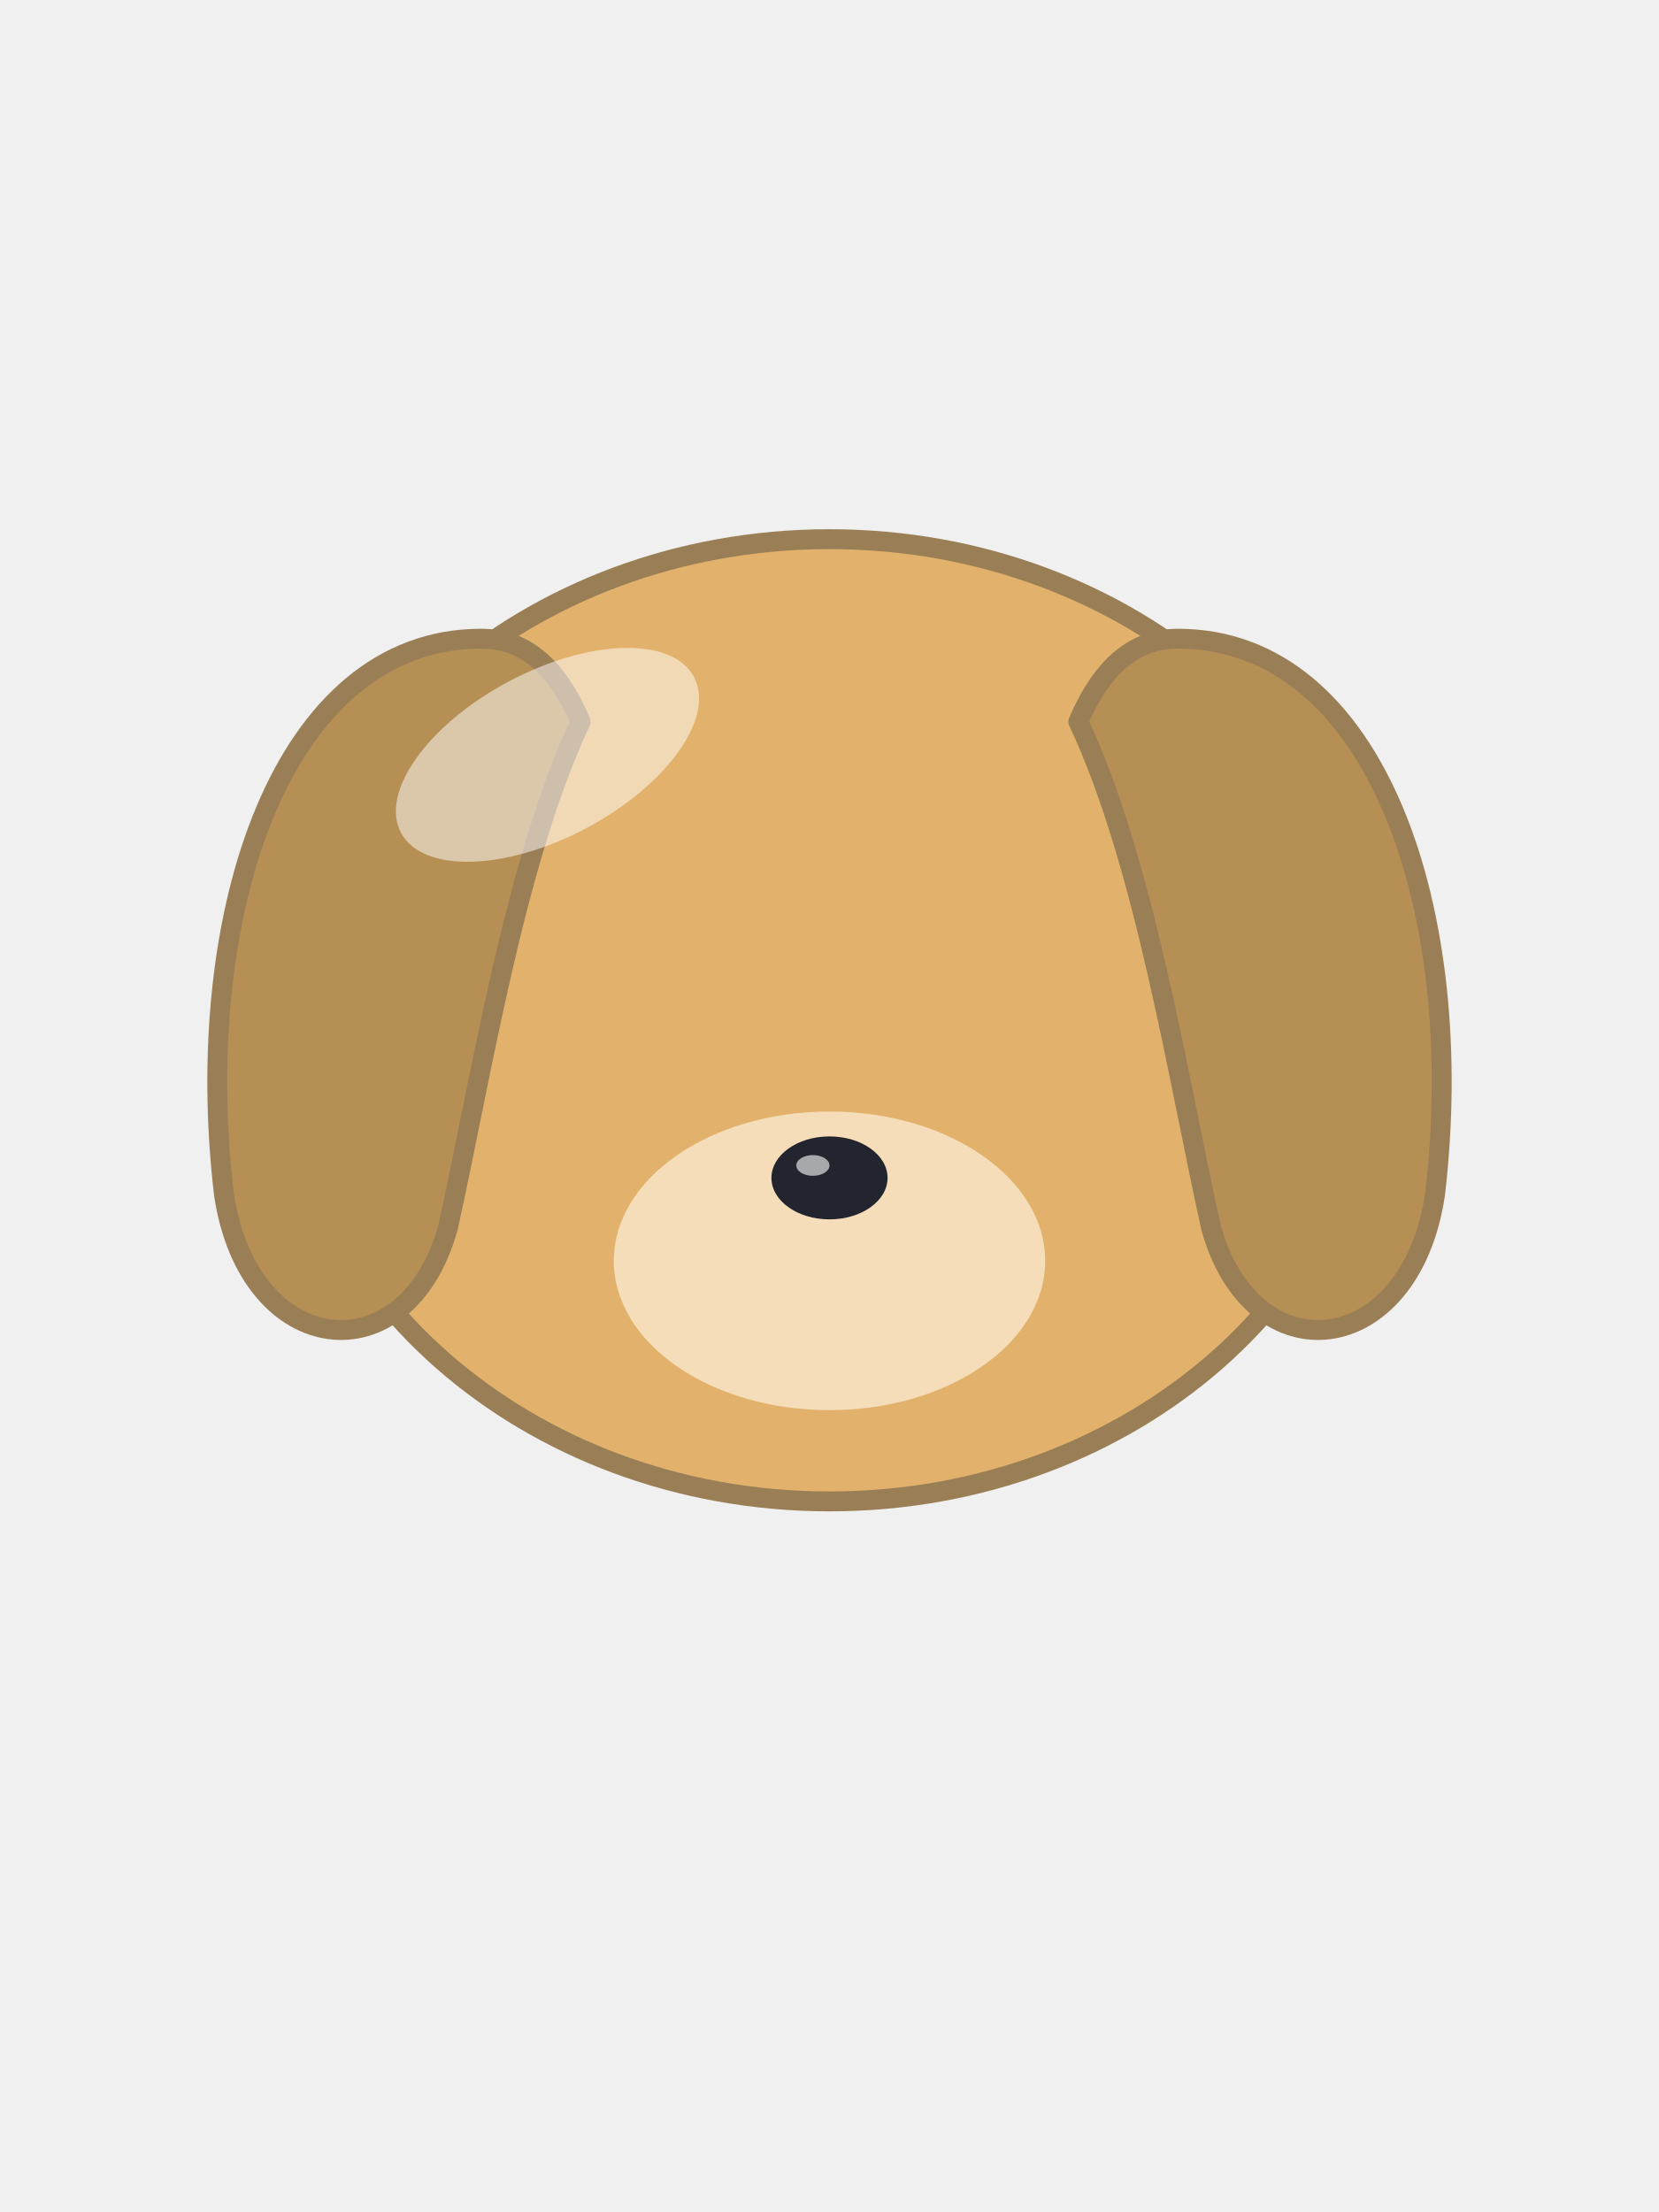
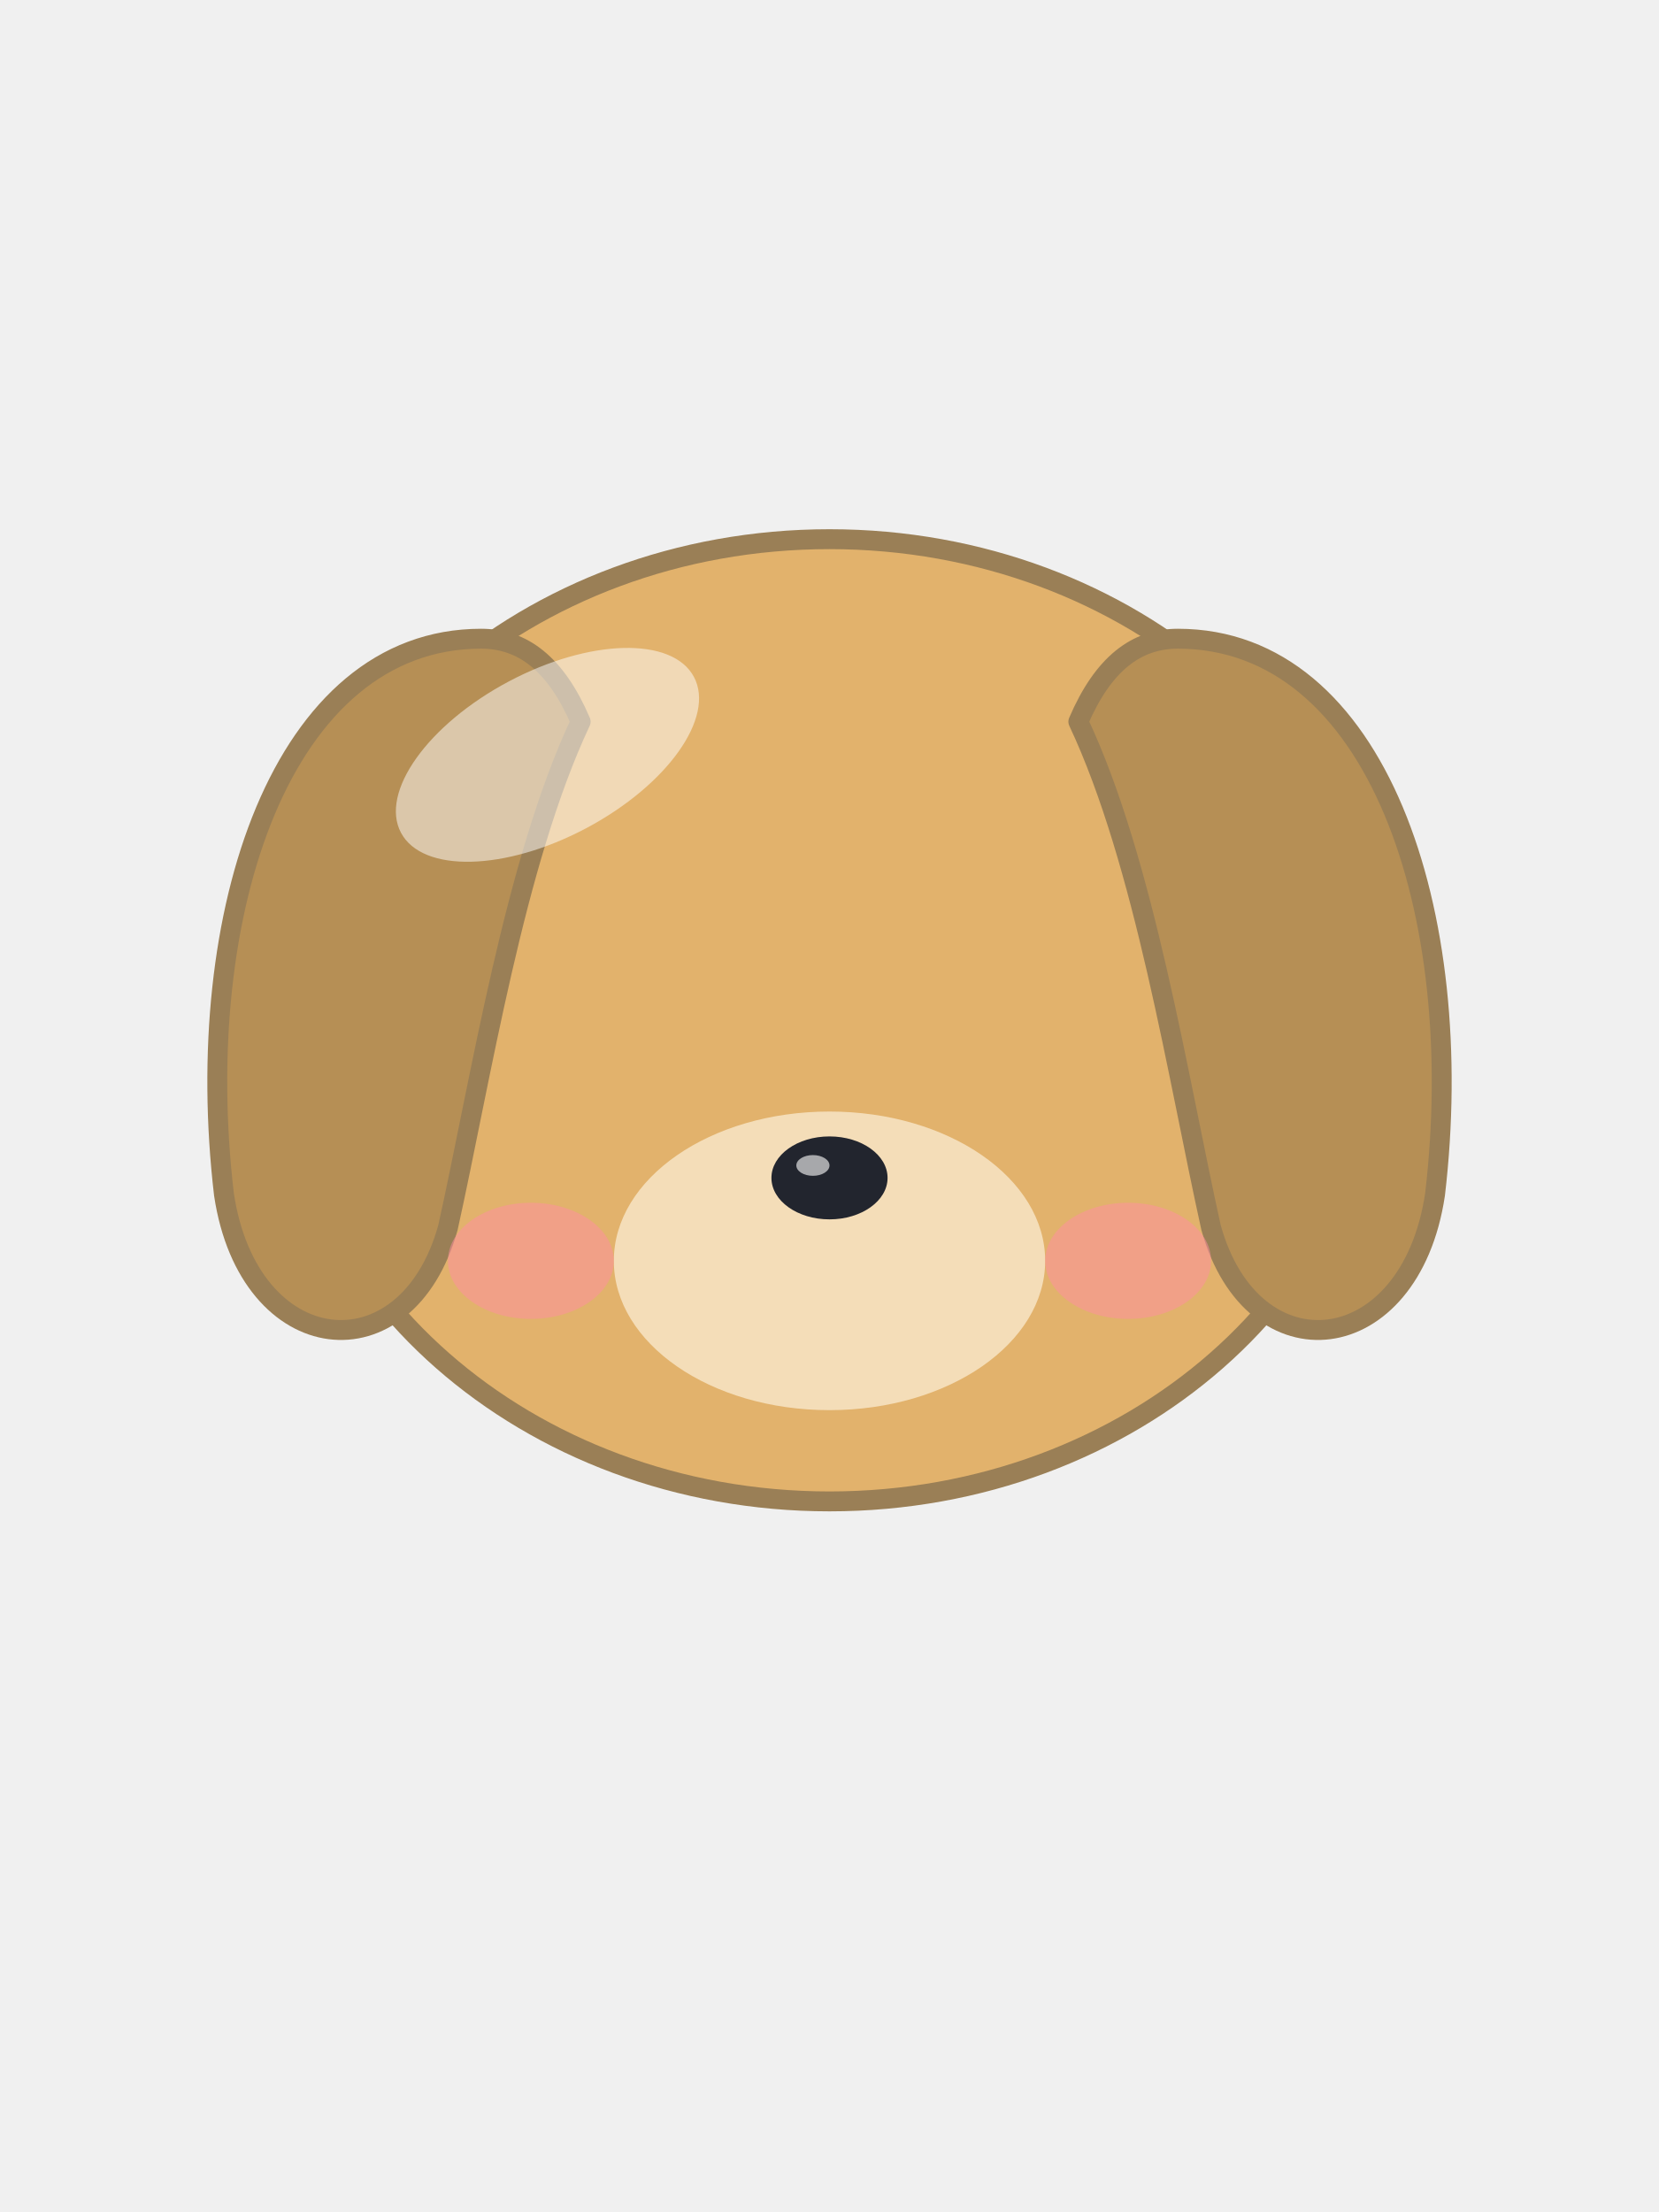
<svg xmlns="http://www.w3.org/2000/svg" viewBox="0 0 240 320">
  <ellipse cx="120" cy="147.6" rx="79.2" ry="69.6" fill="#E2B26C" stroke="#9A7F56" stroke-width="2.88" />
  <ellipse cx="120" cy="182.4" rx="31.2" ry="21.6" fill="#F4DDB8" />
  <path d="M 69.6 92.4 C 40.8 92.4 27.6 132 32.4 172.8 C 36 196.8 58.8 199.2 64.8 177.6 C 69.6 156 74.4 124.8 84 104.4 C 80.4 96 75.6 92.4 69.6 92.4 Z" fill="#B68F55" stroke="#9A7F56" stroke-width="2.88" stroke-linejoin="round" />
  <path d="M 170.4 92.4 C 199.2 92.4 212.4 132 207.6 172.8 C 204 196.8 181.2 199.2 175.2 177.6 C 170.4 156 165.6 124.8 156 104.4 C 159.6 96 164.4 92.4 170.4 92.4 Z" fill="#B68F55" stroke="#9A7F56" stroke-width="2.88" stroke-linejoin="round" />
  <path d="M 100.39 97.93 C 103.5 103.78 96.54 113.57 84.83 119.8 C 73.13 126.02 61.12 126.32 58.01 120.47 C 54.9 114.62 61.86 104.83 73.57 98.6 C 85.27 92.38 97.28 92.08 100.39 97.93 Z" fill="#FFFFFF" fill-opacity="0.5" />
+   <ellipse cx="76.8" cy="182.4" rx="12" ry="8.4" fill="#FF8FA3" fill-opacity="0.5" />
+   <ellipse cx="163.2" cy="182.4" rx="12" ry="8.4" fill="#FF8FA3" fill-opacity="0.5" />
  <ellipse cx="120" cy="170.4" rx="8.4" ry="6" fill="#22252E" />
  <ellipse cx="117.6" cy="168.6" rx="2.4" ry="1.5" fill="#FFFFFF" fill-opacity="0.6" />
</svg>
